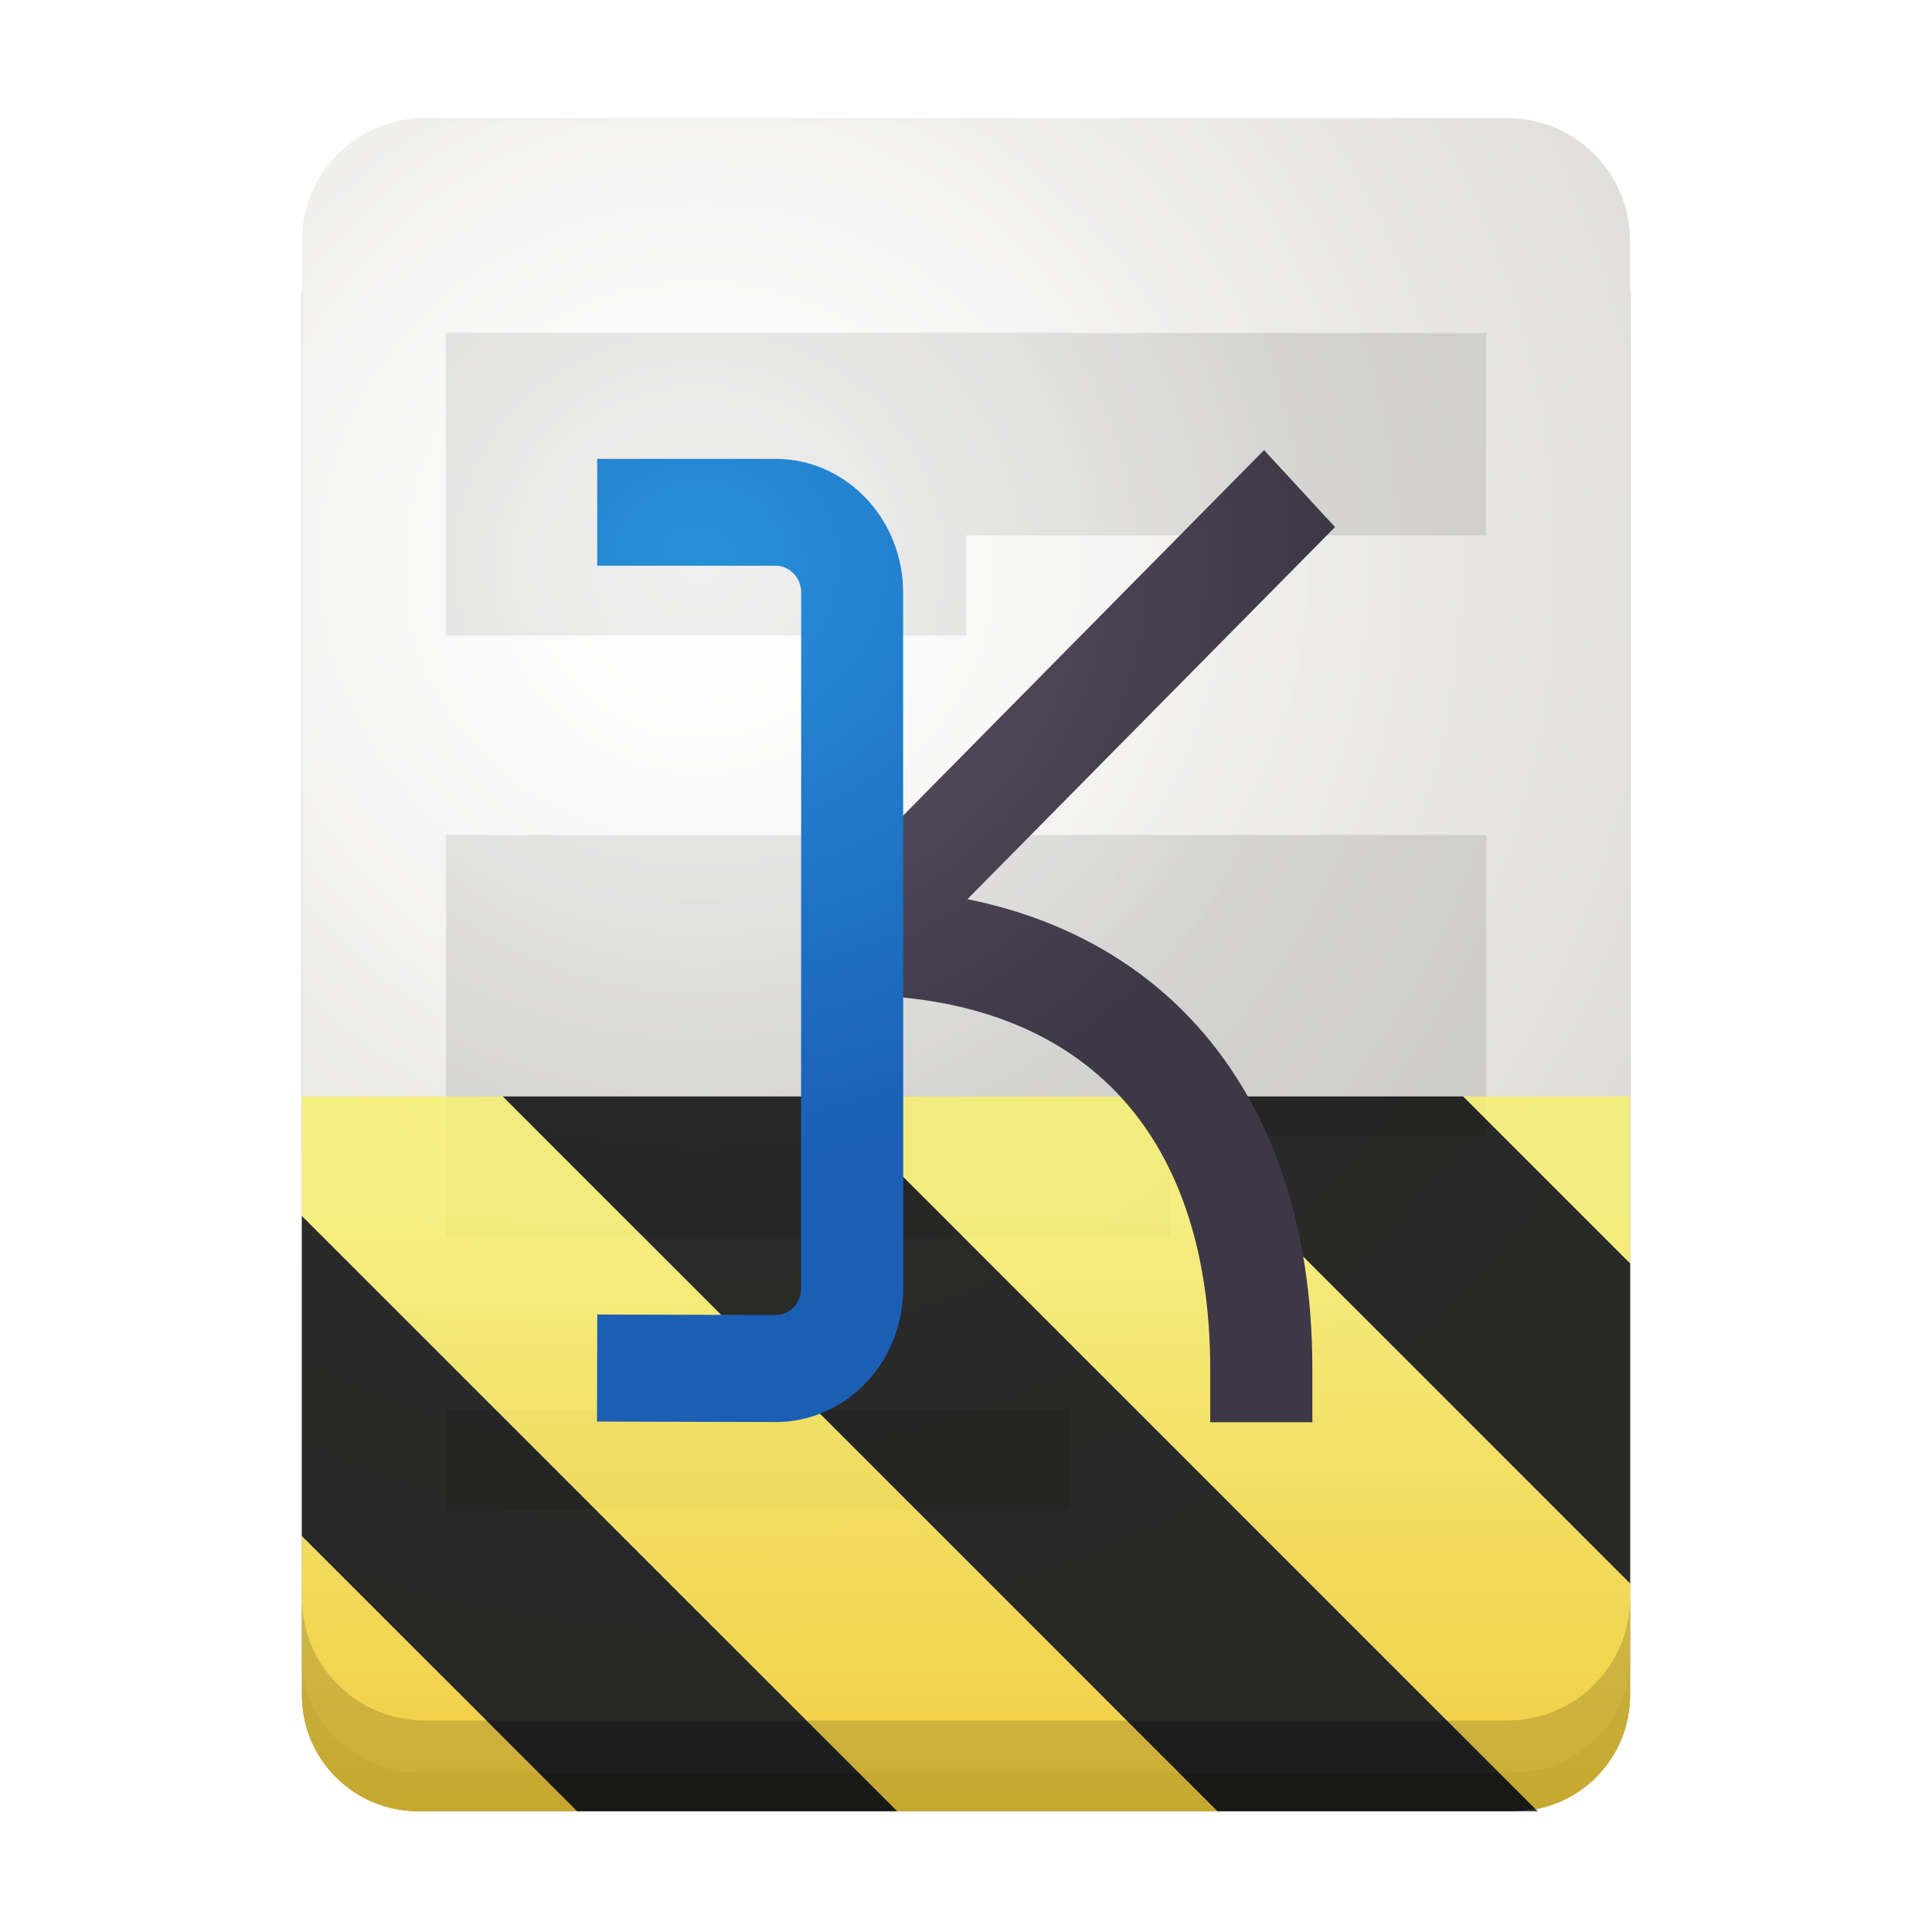
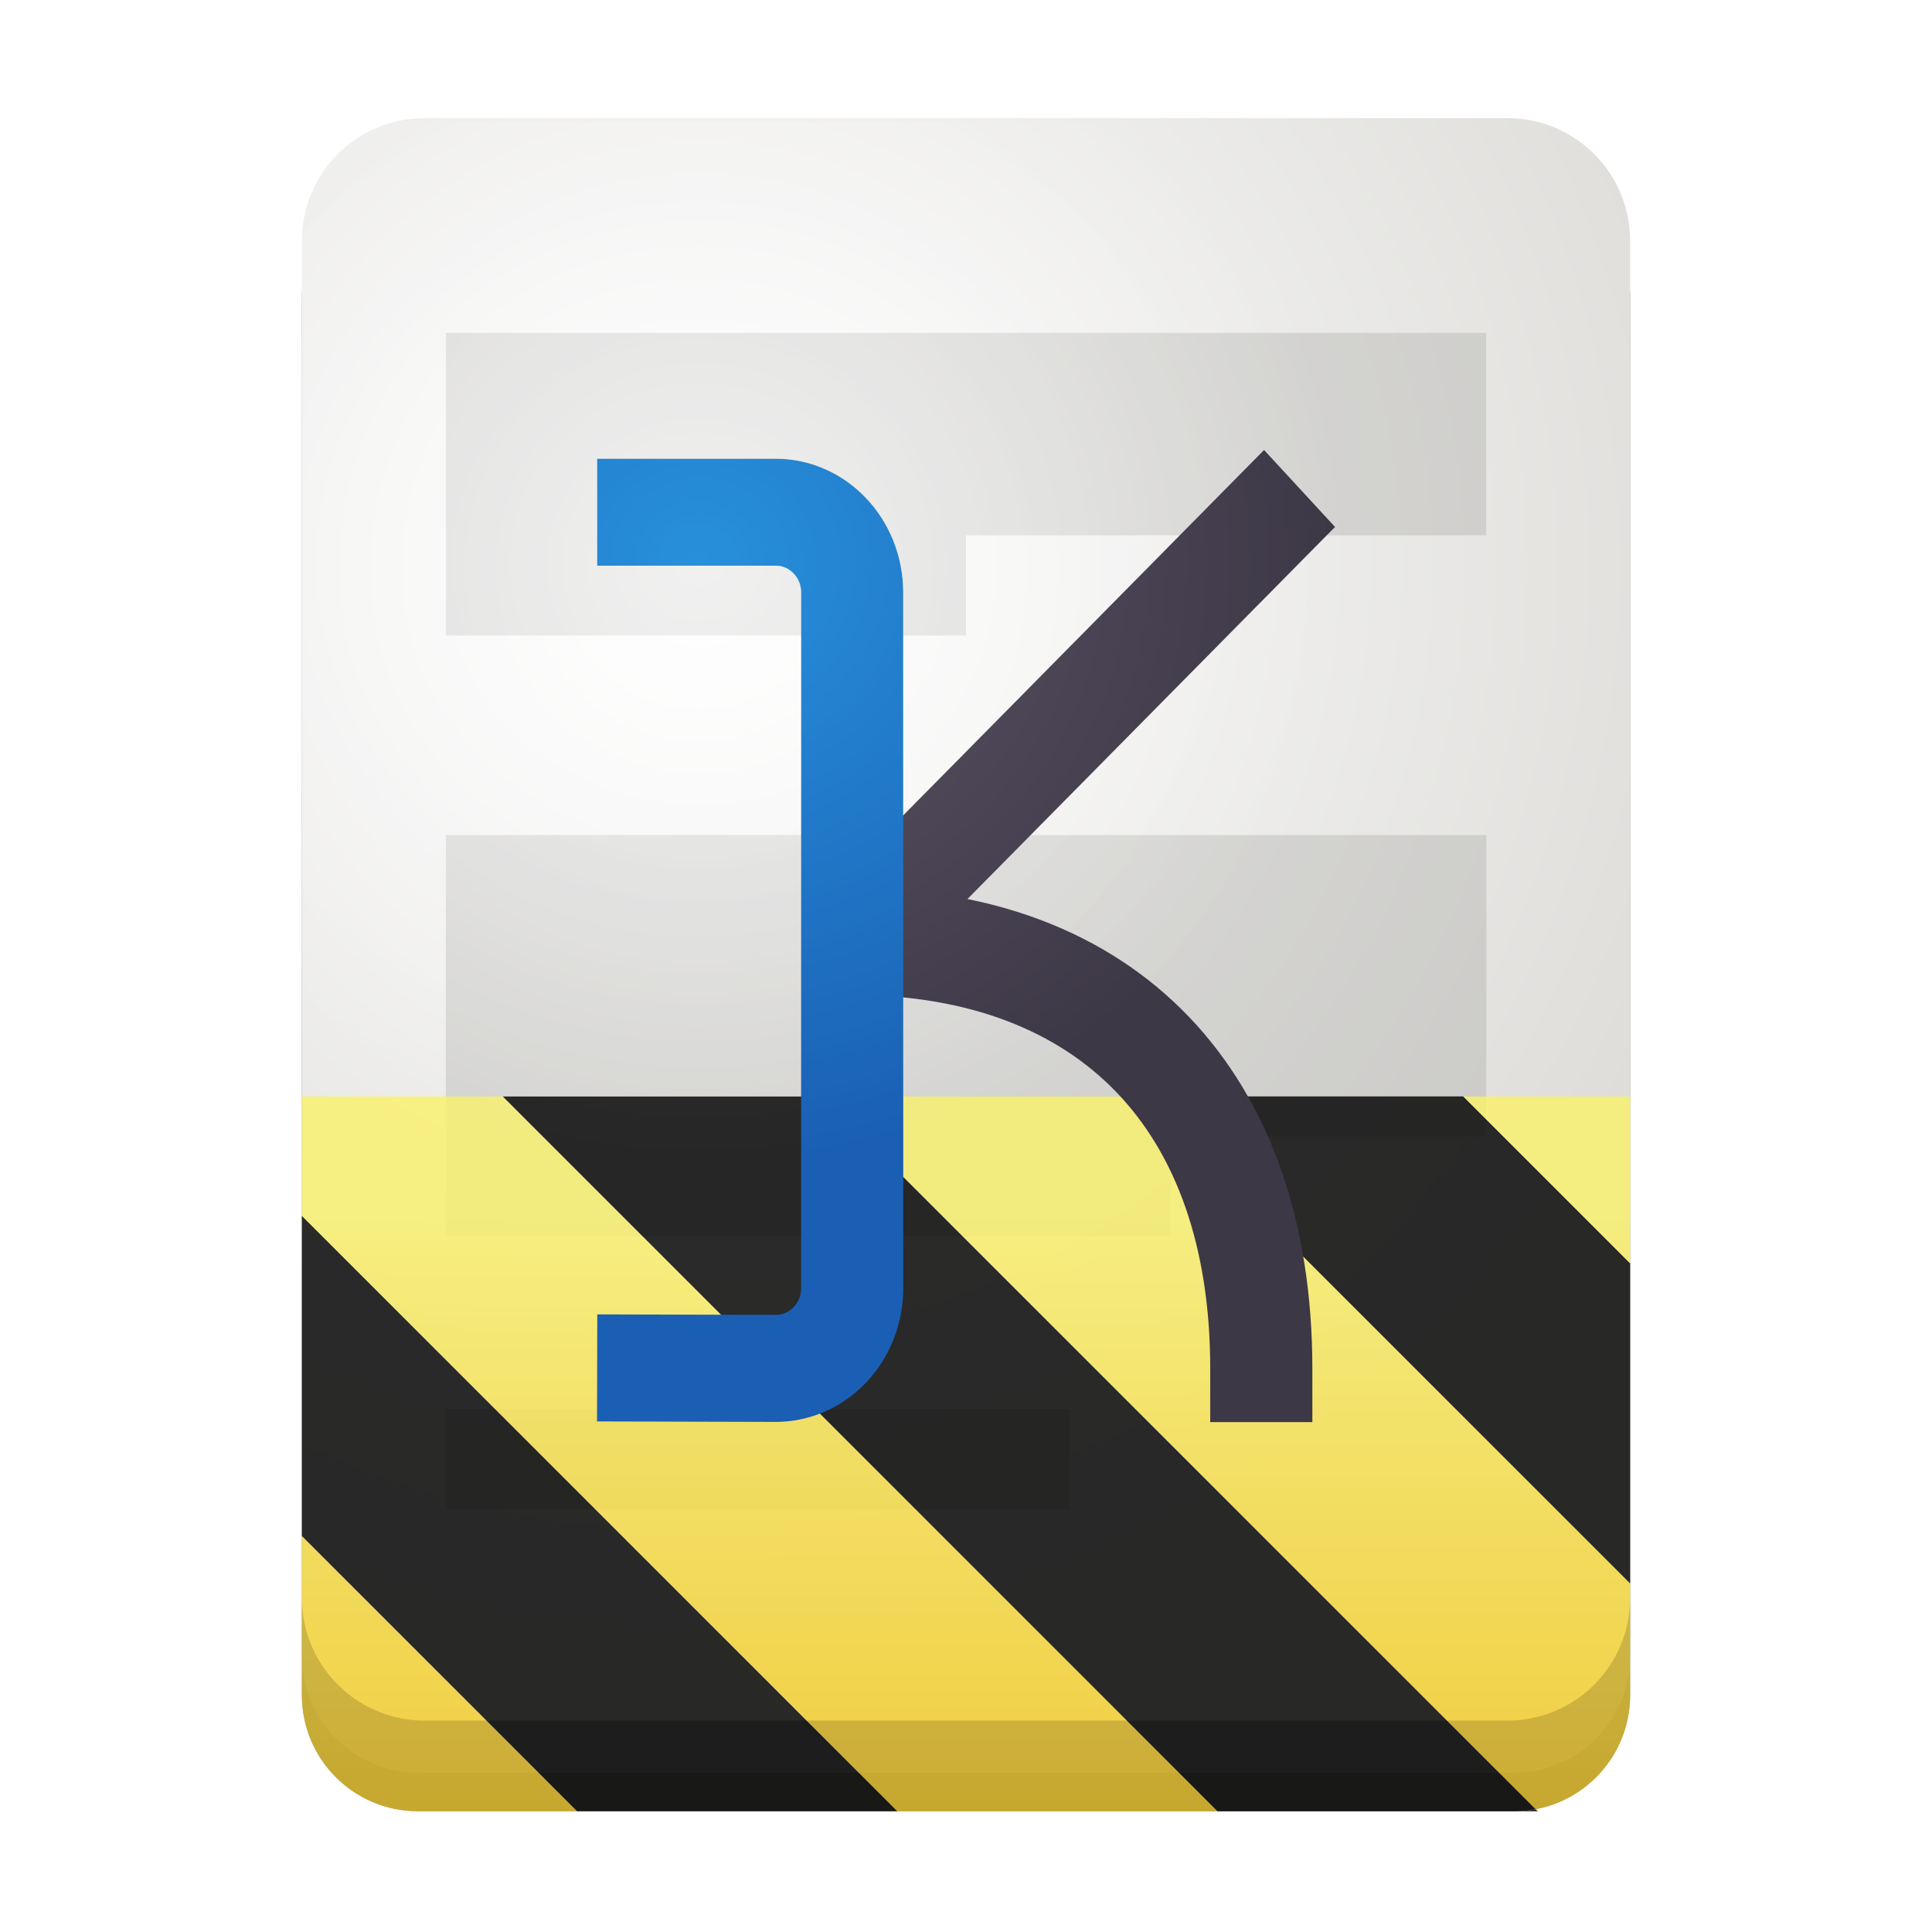
- <svg xmlns="http://www.w3.org/2000/svg" xmlns:xlink="http://www.w3.org/1999/xlink" width="128" height="128" id="svg11300" version="1.0" style="display:inline;enable-background:new" viewBox="0 0 128 128">
-   <defs id="defs3">
-     <linearGradient id="linearGradient4">
-       <stop style="stop-color:#ffffff;stop-opacity:1;" offset="0" id="stop4" />
-       <stop style="stop-color:#deddda;stop-opacity:1;" offset="1" id="stop5" />
+ <svg xmlns="http://www.w3.org/2000/svg" xmlns:xlink="http://www.w3.org/1999/xlink" width="128" height="128" enable-background="new" version="1.0" viewBox="0 0 128 128">
+   <defs>
+     <radialGradient id="radialGradient5" cx="45.644" cy="213.41" r="51.505" gradientTransform="matrix(1.3663 0 0 1.3819 -16.054 -257.29)" gradientUnits="userSpaceOnUse">
+       <stop stop-color="#fff" offset="0" />
+       <stop stop-color="#deddda" offset="1" />
+     </radialGradient>
+     <radialGradient id="radialGradient8" cx="46.549" cy="37.206" r="37.395" gradientTransform="matrix(1.1329 0 0 1.0689 -6.4193 -2.541)" gradientUnits="userSpaceOnUse">
+       <stop stop-color="#fff" offset="0" />
+       <stop stop-color="#fff" stop-opacity="0" offset="1" />
+     </radialGradient>
+     <linearGradient id="s" x1="300" x2="428" y1="235" y2="235" gradientTransform="matrix(0 .37 -.98462 0 295.38 -30.36)" gradientUnits="userSpaceOnUse">
+       <stop stop-color="#f9f06b" offset="0" />
+       <stop stop-color="#f5c211" offset="1" />
    </linearGradient>
-     <linearGradient id="linearGradient36">
-       <stop style="stop-color:#ffffff;stop-opacity:1;" offset="0" id="stop36" />
-       <stop style="stop-color:#ffffff;stop-opacity:0;" offset="1" id="stop37" />
-     </linearGradient>
-     <linearGradient id="linearGradient16">
-       <stop style="stop-color:#d8e7fa;stop-opacity:1;" offset="0" id="stop17" />
-       <stop style="stop-color:#3584e4;stop-opacity:0;" offset="1" id="stop18" />
-     </linearGradient>
-     <clipPath clipPathUnits="userSpaceOnUse" id="clipPath57">
-       <path d="m 26.705,184 c -4.508,0 -8.139,3.629 -8.139,8.137 v 88.736 c 0,4.508 3.631,8.137 8.139,8.137 h 74.59 c 4.508,0 8.139,-3.629 8.139,-8.137 v -88.736 c 0,-4.508 -3.631,-8.137 -8.139,-8.137 H 100.562 27.436 Z" style="display:inline;fill:url(#meshgradient57);stroke:url(#linearGradient60);stroke-width:1.86;stroke-linecap:square;stroke-miterlimit:2;paint-order:stroke fill markers;enable-background:new" id="path57" />
-     </clipPath>
-     <meshgradient id="meshgradient57" gradientUnits="userSpaceOnUse" gradientTransform="matrix(0.8653105,0,0,1.000016,8.619867,-0.49917)" x="12.495" y="184.495">
-       <meshrow id="meshrow60">
-         <meshpatch id="meshpatch60">
-           <stop path="c 51.505,-0.495  68.673,0  103.01,0" style="stop-color:#ddecfb;stop-opacity:1" id="stop57" />
-           <stop path="c 0,34.337  0,68.673  0,103.01" style="stop-color:#99c1f1;stop-opacity:1" id="stop58" />
-           <stop path="c -34.337,0  -68.673,0  -103.01,0" style="stop-color:#79aceb;stop-opacity:1" id="stop59" />
-           <stop path="c 0,-34.337  0,-68.673  0,-103.01" style="stop-color:#6ea6eb;stop-opacity:1" id="stop60" />
-         </meshpatch>
-       </meshrow>
-     </meshgradient>
-     <linearGradient xlink:href="#linearGradient16" id="linearGradient60" gradientUnits="userSpaceOnUse" gradientTransform="matrix(0.8653105,0,0,1.000016,8.619867,-0.49917)" x1="64" y1="184" x2="64" y2="287.505" />
-     <radialGradient xlink:href="#linearGradient4" id="radialGradient5" cx="45.644" cy="213.412" fx="45.644" fy="213.412" r="51.505" gradientUnits="userSpaceOnUse" gradientTransform="matrix(1.366302,0,0,1.38195,-16.05373,-257.2949)" />
-     <radialGradient xlink:href="#linearGradient36" id="radialGradient8" cx="46.549" cy="37.206" fx="46.549" fy="37.206" r="37.395" gradientTransform="matrix(1.13286,0,0,1.06885,-6.419324,-2.541014)" gradientUnits="userSpaceOnUse" />
-     <linearGradient id="a" gradientTransform="rotate(180,67.99999,-87)" gradientUnits="userSpaceOnUse" x1="28" x2="116" y1="-276" y2="-276">
-       <stop offset="0" stop-color="#c0bfbc" id="stop1-0" />
-       <stop offset="0.045" stop-color="#ffffff" id="stop2-2" />
-       <stop offset="0.091" stop-color="#deddda" id="stop3" />
-       <stop offset="0.909" stop-color="#deddda" id="stop4-3" />
-       <stop offset="0.955" stop-color="#ffffff" id="stop5-7" />
-       <stop offset="1" stop-color="#c0bfbc" id="stop6" />
-     </linearGradient>
-     <clipPath id="b">
-       <path d="m 88,94 h 20 v 20 H 88 Z m 0,0" id="path6" />
-     </clipPath>
-     <clipPath id="c">
-       <path d="M 108,94 88,114 H 82.285 V 88.285 H 108 Z m 0,0" id="path7-5" />
-     </clipPath>
-     <linearGradient id="d" gradientTransform="matrix(0,0.178571,0.178571,0,84.42857,42.57145)" gradientUnits="userSpaceOnUse" x1="344" x2="340" y1="76" y2="72">
-       <stop offset="0" stop-color="#d5d3cf" id="stop7" />
-       <stop offset="1" stop-color="#ffffff" id="stop8" />
-     </linearGradient>
-     <linearGradient id="f" gradientTransform="matrix(0.6,0.6,0.707107,-0.707107,295.7401,128.4742)" x1="-253.63" x2="-230.06" xlink:href="#e" y1="-56.518" y2="-56.518" />
-     <linearGradient id="e" gradientUnits="userSpaceOnUse">
-       <stop offset="0" stop-color="#fc9a91" id="stop9" />
-       <stop offset="1" stop-color="#cb2b31" id="stop10" />
-     </linearGradient>
-     <linearGradient id="g" gradientTransform="matrix(0.6,0.6,0.707107,-0.707107,294.3259,129.8884)" x1="-253.63" x2="-230.06" xlink:href="#e" y1="-56.518" y2="-56.518" />
-     <linearGradient id="h" gradientTransform="matrix(0.390307,-0.130102,0.130102,-0.390307,-2.964383,65.14788)" gradientUnits="userSpaceOnUse" x1="181.677" x2="143.246" y1="-139.479" y2="-101.048">
-       <stop offset="0" stop-color="#d0bb8e" id="stop13" />
-       <stop offset="1" stop-color="#ffffff" id="stop14" />
-     </linearGradient>
-     <linearGradient id="i" gradientTransform="matrix(0.6,0.6,0.707107,-0.707107,294.3259,129.8884)" gradientUnits="userSpaceOnUse" x1="-230.06" x2="-253.63" y1="-64.518" y2="-64.518">
-       <stop offset="0" stop-color="#c0bfbc" id="stop15" />
-       <stop offset="0.223" stop-color="#9a9996" id="stop16" />
-       <stop offset="0.744" stop-color="#d6d5d2" id="stop17-9" />
-       <stop offset="1" stop-color="#f6f5f4" id="stop18-2" />
-     </linearGradient>
-     <linearGradient id="s" gradientTransform="matrix(0,0.37,-0.98462,0,295.385,-30.36)" gradientUnits="userSpaceOnUse" x1="300" x2="428" y1="235" y2="235">
-       <stop offset="0" stop-color="#f9f06b" id="stop40" />
-       <stop offset="1" stop-color="#f5c211" id="stop41" />
-     </linearGradient>
-     <linearGradient xlink:href="#s" id="linearGradient1" gradientUnits="userSpaceOnUse" gradientTransform="matrix(0,0.37,-0.98462,0,295.385,-30.36)" x1="300" y1="235" x2="428" y2="235" />
-     <linearGradient xlink:href="#s" id="linearGradient2" gradientUnits="userSpaceOnUse" gradientTransform="matrix(0,0.37,-0.98462,0,295.385,-30.36)" x1="300" y1="235" x2="428" y2="235" />
-     <linearGradient xlink:href="#s" id="linearGradient3" gradientUnits="userSpaceOnUse" gradientTransform="matrix(0,0.37,-0.98462,0,295.385,-30.36)" x1="300" y1="235" x2="428" y2="235" />
-     <linearGradient xlink:href="#s" id="linearGradient5" gradientUnits="userSpaceOnUse" gradientTransform="matrix(0,0.37,-0.98462,0,295.385,-30.36)" x1="300" y1="235" x2="428" y2="235" />
+     <linearGradient id="linearGradient1" x1="300" x2="428" y1="235" y2="235" gradientTransform="matrix(0 .37 -.98462 0 295.38 -30.36)" gradientUnits="userSpaceOnUse" xlink:href="#s" />
  </defs>
-   <rect style="display:inline;fill:#9a9996;fill-opacity:1;stroke:none;stroke-width:1.893;stroke-linecap:square;stroke-linejoin:miter;stroke-miterlimit:2;stroke-dasharray:none;stroke-opacity:1;paint-order:stroke fill markers;enable-background:new" id="rect16-0" width="88" height="108" x="20" y="12" ry="7.7" rx="7.7" />
-   <rect style="display:inline;fill:#c0bfbc;fill-opacity:1;stroke:none;stroke-width:1.87;stroke-linecap:square;stroke-linejoin:miter;stroke-miterlimit:2;stroke-dasharray:none;stroke-opacity:1;paint-order:stroke fill markers;enable-background:new" id="rect9" width="88" height="105.439" x="20" y="12" ry="7.7" rx="7.7" />
-   <path d="m 28.137,7.828 c -4.508,0 -8.137,3.63 -8.137,8.14 V 105.85 c 0,4.51 3.629,8.14 8.137,8.14 H 99.863 C 104.371,113.99 108,110.36 108,105.85 V 15.968 c 0,-4.51 -3.629,-8.14 -8.137,-8.14 z" style="display:inline;fill:url(#radialGradient5);stroke-width:1.746;stroke-linecap:square;stroke-miterlimit:2;paint-order:stroke fill markers;enable-background:new" id="path8" />
-   <path d="m 29.535,22.056 v 13.413 6.635 H 64 V 35.469 H 98.465 V 22.056 Z" style="display:inline;opacity:0.3;fill:#9a9996;stroke-width:1.458;stroke-linecap:square;stroke-miterlimit:2;paint-order:stroke fill markers;enable-background:new" id="path34" />
-   <path d="m 29.535,55.322 v 19.967 6.635 h 48.023 v -6.635 h 20.908 V 55.322 Z" style="display:inline;opacity:0.3;fill:#9a9996;stroke-width:1.779;stroke-linecap:square;stroke-miterlimit:2;paint-order:stroke fill markers;enable-background:new" id="path35" />
-   <rect style="display:inline;opacity:0.3;fill:#9a9996;fill-opacity:1;stroke:none;stroke-width:0.794;stroke-linecap:square;stroke-linejoin:miter;stroke-miterlimit:2;stroke-dasharray:none;stroke-opacity:1;paint-order:stroke fill markers;enable-background:new" id="rect34-3-2-8" width="41.305" height="6.635" x="29.535" y="93.356" rx="0" ry="0" />
-   <g id="g27" style="display:inline;opacity:0.82;mix-blend-mode:normal;enable-background:new">
-     <path d="M 38.238,120 20,101.764 v 10.535 C 20,116.565 23.435,120 27.701,120 Z" style="fill:url(#linearGradient1)" id="path26" />
-     <path d="M 59.453,120 20,80.549 V 101.764 L 38.238,120 Z" id="path25" />
-     <path d="M 80.664,120 33.309,72.641 H 20 v 7.908 L 59.453,120 Z" style="fill:url(#linearGradient2)" id="path24" />
-     <path d="M 101.746,119.865 54.52,72.641 H 33.309 L 80.664,120 h 19.635 c 0.495,0 0.979,-0.046 1.447,-0.135 z" id="path23" />
-     <path d="M 101.746,119.865 C 101.278,119.953 100.793,120 100.299,120 h 1.582 z" id="path22" />
-     <path d="M 108,104.908 75.73,72.641 H 54.52 L 101.746,119.865 C 105.316,119.192 108,116.07 108,112.299 Z" style="fill:url(#linearGradient3)" id="path21" />
-     <path d="M 108,83.695 96.945,72.641 H 75.73 L 108,104.908 Z" id="path20" />
-     <path d="M 108,72.641 H 96.945 L 108,83.695 Z" style="fill:url(#linearGradient5)" id="path19" />
+   <rect x="20" y="12" width="88" height="108" rx="7.7" ry="7.7" enable-background="new" fill="#9a9996" style="paint-order:stroke fill markers" />
+   <rect x="20" y="12" width="88" height="105.44" rx="7.7" ry="7.7" enable-background="new" fill="#c0bfbc" style="paint-order:stroke fill markers" />
+   <path d="m28.137 7.828c-4.508 0-8.137 3.631-8.137 8.14v89.882c0 4.51 3.629 8.14 8.137 8.14h71.726c4.508 0 8.137-3.631 8.137-8.14v-89.882c0-4.51-3.629-8.14-8.137-8.14z" enable-background="new" fill="url(#radialGradient5)" stroke-linecap="square" stroke-miterlimit="2" stroke-width="1.746" style="paint-order:stroke fill markers" />
+   <g fill="#9a9996">
+     <path d="m29.535 22.056v20.047h34.465v-6.635h34.465v-13.413z" enable-background="new" opacity=".3" stroke-linecap="square" stroke-miterlimit="2" stroke-width="1.458" style="paint-order:stroke fill markers" />
+     <path d="m29.535 55.322v26.602h48.023v-6.635h20.908v-19.967z" enable-background="new" opacity=".3" stroke-linecap="square" stroke-miterlimit="2" stroke-width="1.779" style="paint-order:stroke fill markers" />
+     <rect x="29.535" y="93.356" width="41.305" height="6.635" rx="0" ry="0" enable-background="new" opacity=".3" style="paint-order:stroke fill markers" />
  </g>
-   <path d="m 108,105.857 c -0.004,4.506 -3.632,8.133 -8.137,8.133 H 28.137 C 23.629,113.99 20,110.359 20,105.85 v 6.449 C 20,116.565 23.435,120 27.701,120 H 100.299 C 104.565,120 108,116.565 108,112.299 Z" style="display:inline;enable-background:new;fill:#000000;stroke-width:1.893;stroke-linecap:square;stroke-miterlimit:2;paint-order:stroke fill markers;opacity:0.135" id="path10" />
-   <g id="g26" transform="matrix(0.7580817,0,0,0.794449,15.48788,-127.0656)" style="display:inline;enable-background:new">
-     <path d="m 90.041,201.054 -3.211,3.102 -28.325,27.366 v -14.173 -4.41 c 0,-6.109 -5.049,-11.158 -11.158,-11.158 H 36.216 31.754 v 8.927 h 4.462 11.132 c 1.285,5e-5 2.231,0.946 2.231,2.231 v 4.41 35.703 17.922 c 0,1.278 -0.944,2.218 -2.222,2.215 l -11.127,-0.031 -4.465,-0.014 -0.026,8.927 4.465,0.012 11.13,0.031 c 6.11,0.016 11.172,-5.029 11.172,-11.139 v -17.922 -6.346 c 8.083,0.747 14.256,3.557 18.656,7.938 5.179,5.156 8.171,12.749 8.171,23.024 v 4.465 h 8.927 v -4.465 c 0,-12.056 -3.696,-22.276 -10.799,-29.347 -5.036,-5.013 -11.708,-8.222 -19.435,-9.72 l 29.004,-28.025 3.213,-3.102 z" style="baseline-shift:baseline;display:none;overflow:visible;opacity:1;vector-effect:none;fill:#5e5c64;stroke-width:1.209;stroke-linecap:square;enable-background:accumulate;stop-color:#000000;stop-opacity:1" id="path60" />
-     <path style="display:none;opacity:1;fill:#5e5c64;fill-opacity:1;stroke:none;stroke-width:2.418;stroke-linecap:square;stroke-linejoin:miter;stroke-miterlimit:2;stroke-dasharray:none;stroke-opacity:1;paint-order:stroke fill markers" d="m 96.243,207.474 3e-6,-3.591 h -6.034 v 2.021 z" id="path61" />
-     <g id="g9" transform="matrix(2.231446,0,0,2.231446,-106.5946,15.22339)" style="display:inline;enable-background:new">
-       <path style="display:inline;fill:none;fill-opacity:1;stroke:#3d3846;stroke-width:4;stroke-linecap:square;stroke-linejoin:miter;stroke-miterlimit:2;stroke-dasharray:none;stroke-opacity:1;enable-background:new" d="M 88.072,84.503 71.986,100.043 c 10.035,0.002 16.026,5.956 16.026,15.964" id="path5" />
-       <path style="fill:none;fill-opacity:1;stroke:#1a5fb4;stroke-width:4;stroke-linecap:square;stroke-dasharray:none;stroke-opacity:1" d="m 64,84 4.988,1.73e-4 a 3,3 45.001 0 1 3,3 v 1.976 l 6e-6,16 2e-6,8.031 a 2.992,2.992 135.077 0 1 -3,2.992 L 64,115.986" id="path4" />
+   <g enable-background="new" opacity=".82" style="mix-blend-mode:normal">
+     <path d="m38.238 120-18.238-18.236v10.535c0 4.266 3.435 7.701 7.701 7.701z" fill="url(#linearGradient1)" />
+     <path d="m59.453 120-39.453-39.451v21.215l18.238 18.236z" />
+     <path d="m80.664 120-47.355-47.359h-13.309v7.908l39.453 39.451z" fill="url(#linearGradient1)" />
+     <path d="m101.75 119.87-47.227-47.225h-21.211l47.355 47.359h19.635c.495 0 .979-.046 1.447-.135z" />
+     <path d="m101.75 119.87c-.468.088-.953.135-1.447.135h1.582z" />
+     <path d="m108 104.91-32.27-32.268h-21.211l47.227 47.225c3.57-.673 6.254-3.795 6.254-7.566z" fill="url(#linearGradient1)" />
+     <path d="m108 83.695-11.055-11.055h-21.215l32.27 32.268z" />
+     <path d="m108 72.641h-11.055l11.055 11.055z" fill="url(#linearGradient1)" />
+   </g>
+   <path d="m108 105.86c-.004 4.506-3.632 8.133-8.137 8.133h-71.727c-4.508 0-8.137-3.631-8.137-8.141v6.449c0 4.266 3.435 7.701 7.701 7.701h72.598c4.266 0 7.701-3.435 7.701-7.701z" enable-background="new" opacity=".135" stroke-linecap="square" stroke-miterlimit="2" stroke-width="1.893" style="paint-order:stroke fill markers" />
+   <g transform="matrix(.75808 0 0 .79445 15.488 -127.07)" enable-background="new">
+     <path d="m90.041 201.05-3.211 3.102-28.325 27.366v-18.583c0-6.109-5.049-11.158-11.158-11.158h-15.594v8.927h15.594c1.285 5e-5 2.231.946 2.231 2.231v58.035c0 1.278-.944 2.218-2.222 2.215l-11.127-.031-4.465-.014-.026 8.927 4.465.012 11.13.031c6.11.016 11.172-5.029 11.172-11.139v-24.268c8.083.747 14.256 3.557 18.656 7.938 5.179 5.156 8.171 12.749 8.171 23.024v4.465h8.927v-4.465c0-12.056-3.696-22.276-10.799-29.347-5.035-5.013-11.708-8.222-19.435-9.72l29.004-28.025 3.213-3.102z" display="none" enable-background="accumulate" fill="#5e5c64" stop-color="#000000" stroke-linecap="square" stroke-width="1.209" />
+     <path d="m96.243 207.47 3e-6-3.591h-6.034v2.021z" display="none" fill="#5e5c64" style="paint-order:stroke fill markers" />
+     <g transform="matrix(2.2314 0 0 2.2314 -106.59 15.223)" enable-background="new" fill="none" stroke-linecap="square" stroke-width="4">
+       <path d="m88.072 84.503-16.086 15.54c10.035.002 16.026 5.956 16.026 15.964" enable-background="new" stroke="#3d3846" stroke-miterlimit="2" />
+       <path d="m64 84 4.988 0a3 3 45.001 013 3v1.976l6e-6 16 2e-6 8.031a2.992 2.992 135.08 01-3 2.992l-4.988-.013" stroke="#1a5fb4" />
    </g>
  </g>
-   <path d="m 27.57,8.047 c -0.911,0 -1.787,0.148 -2.604,0.422 -2.909,0.975 -5.074,3.545 -5.469,6.68 -0.043,0.339 -0.066,0.684 -0.066,1.035 V 64.068 A 41.022,42.99 0 0 0 53.199,82.646 41.022,42.99 0 0 0 94.221,39.658 41.022,42.99 0 0 0 81,8.047 Z" style="display:inline;opacity:0.521;mix-blend-mode:overlay;fill:url(#radialGradient8);stroke:none;stroke-width:3.761;stroke-linecap:square;stroke-miterlimit:2;paint-order:stroke fill markers;enable-background:new" id="path7" />
+   <path d="m27.57 8.047c-.911 0-1.787.148-2.603.422-2.909.975-5.074 3.545-5.469 6.68-.043.339-.066.684-.066 1.035v47.885a41.022 42.99 0 0033.768 18.578 41.022 42.99 0 0041.021-42.988 41.022 42.99 0 00-13.221-31.611z" enable-background="new" fill="url(#radialGradient8)" opacity=".521" style="mix-blend-mode:overlay;paint-order:stroke fill markers" />
</svg>
